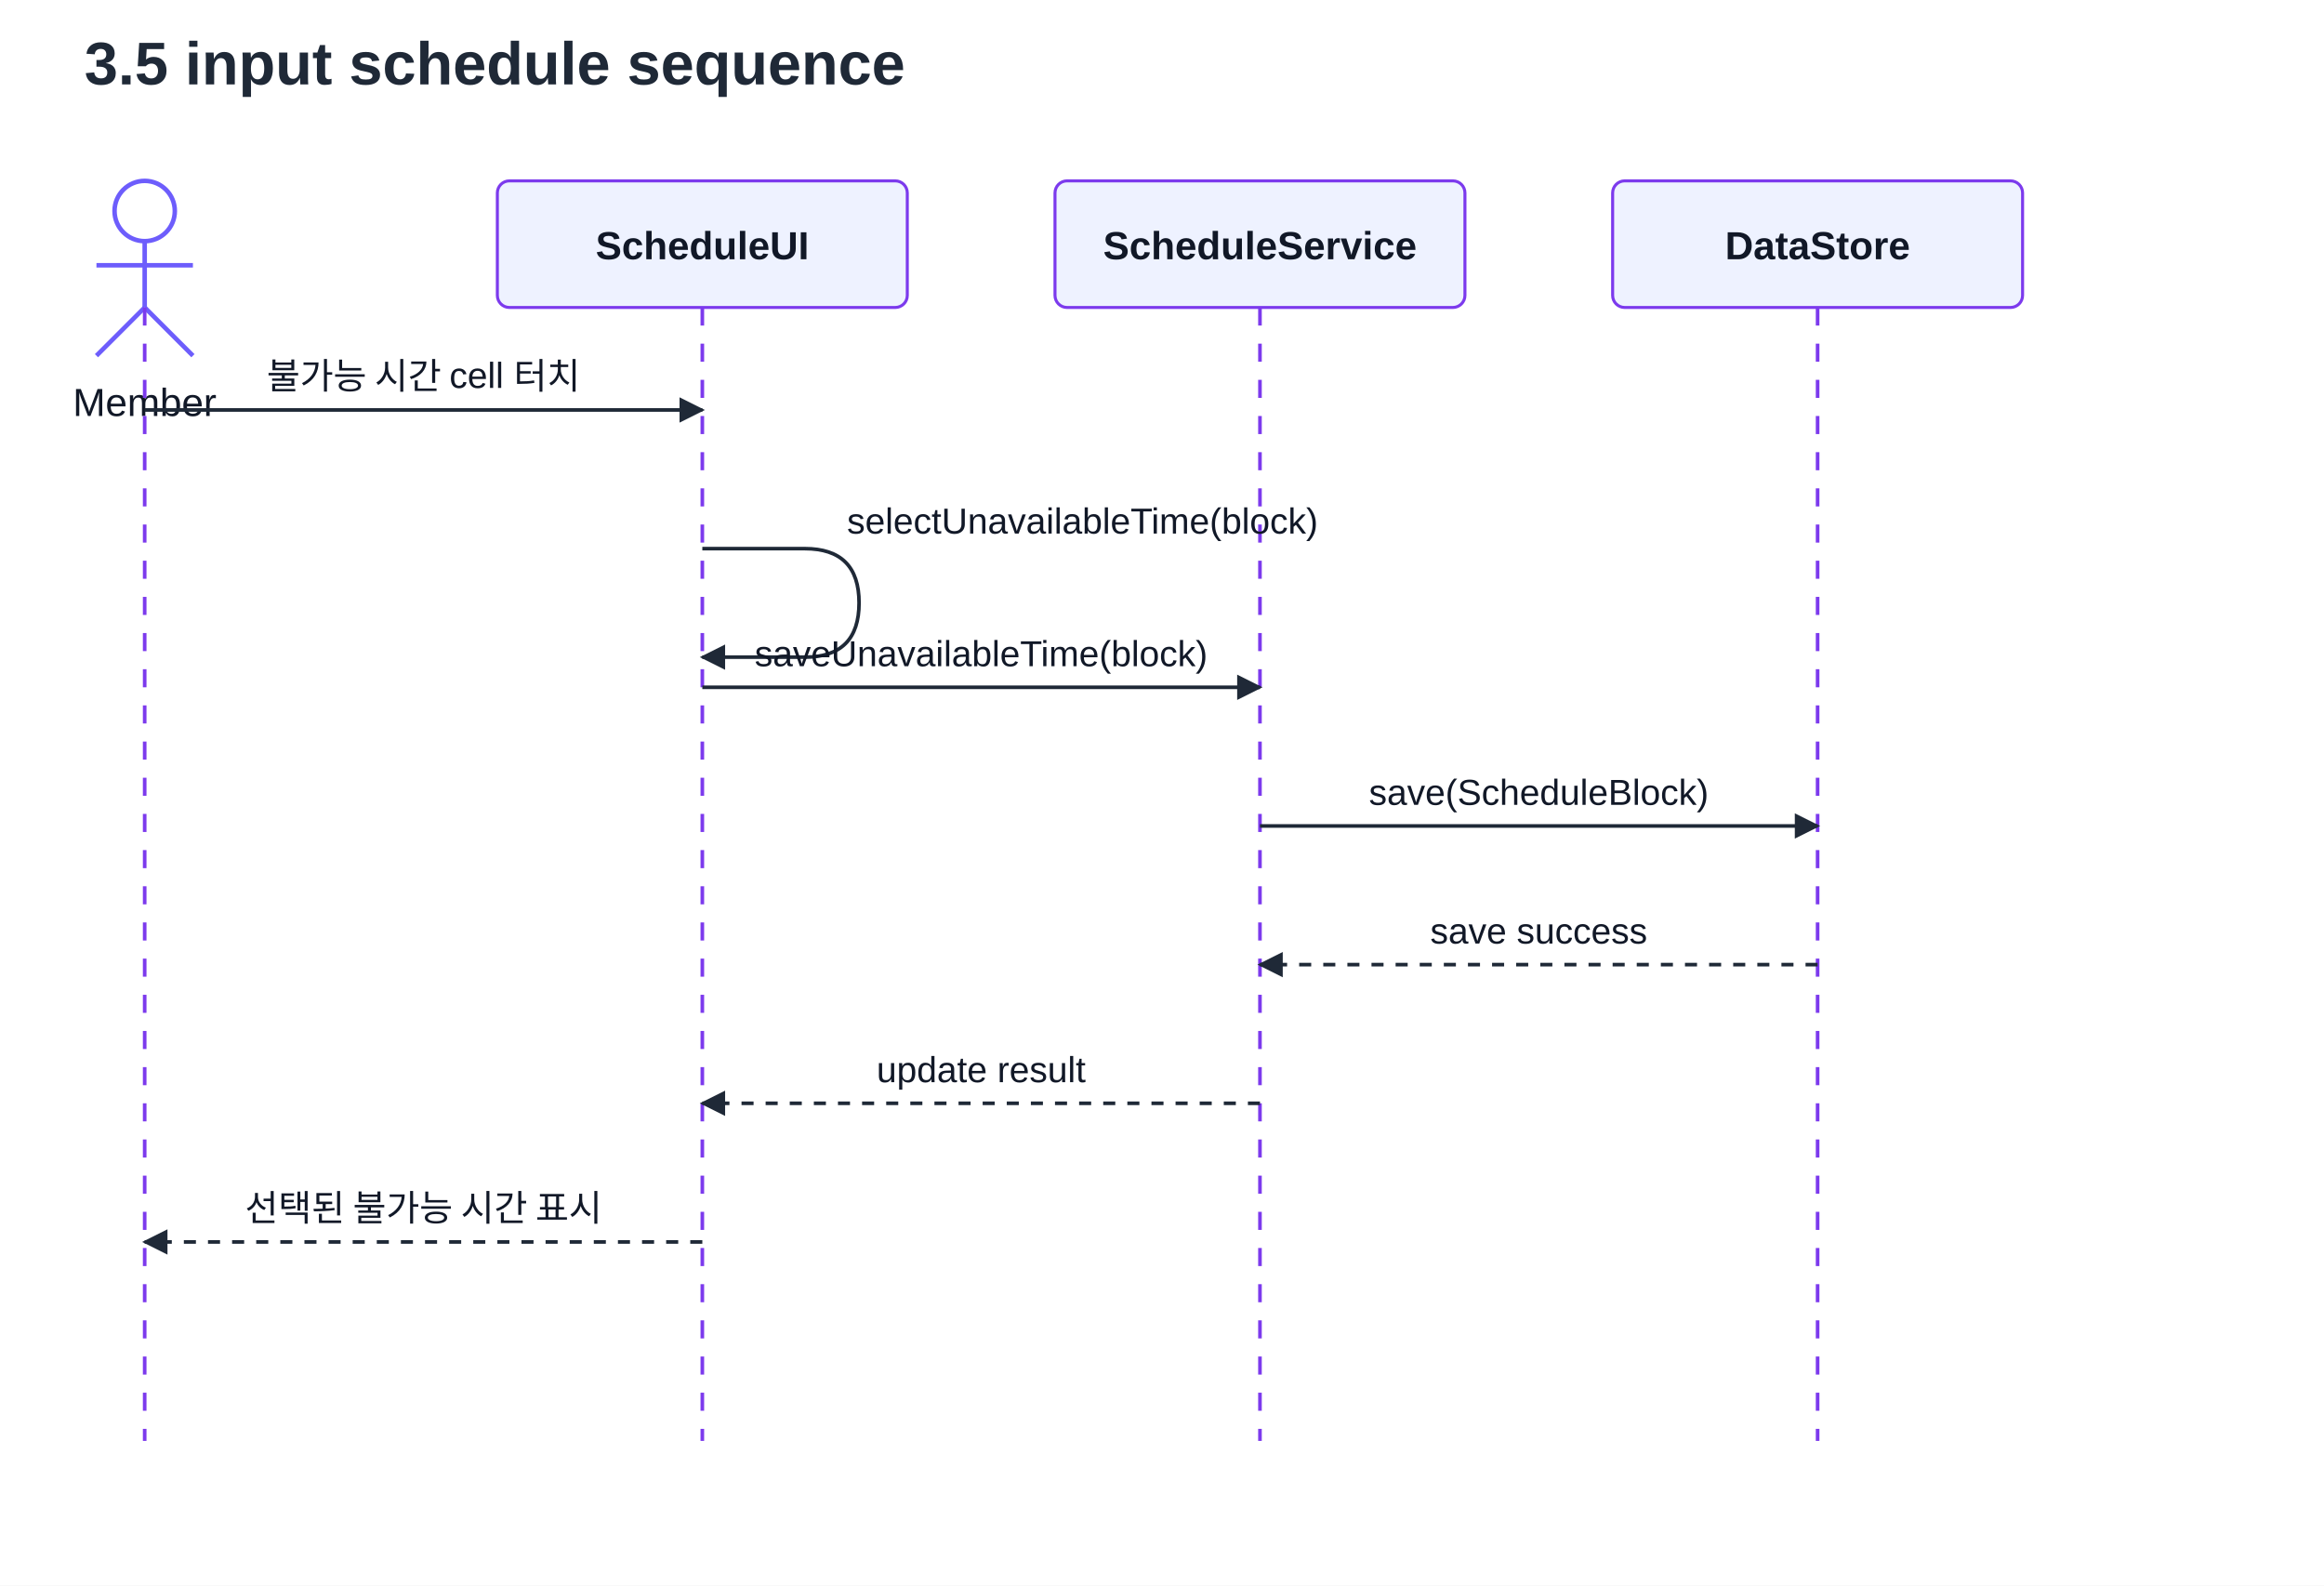
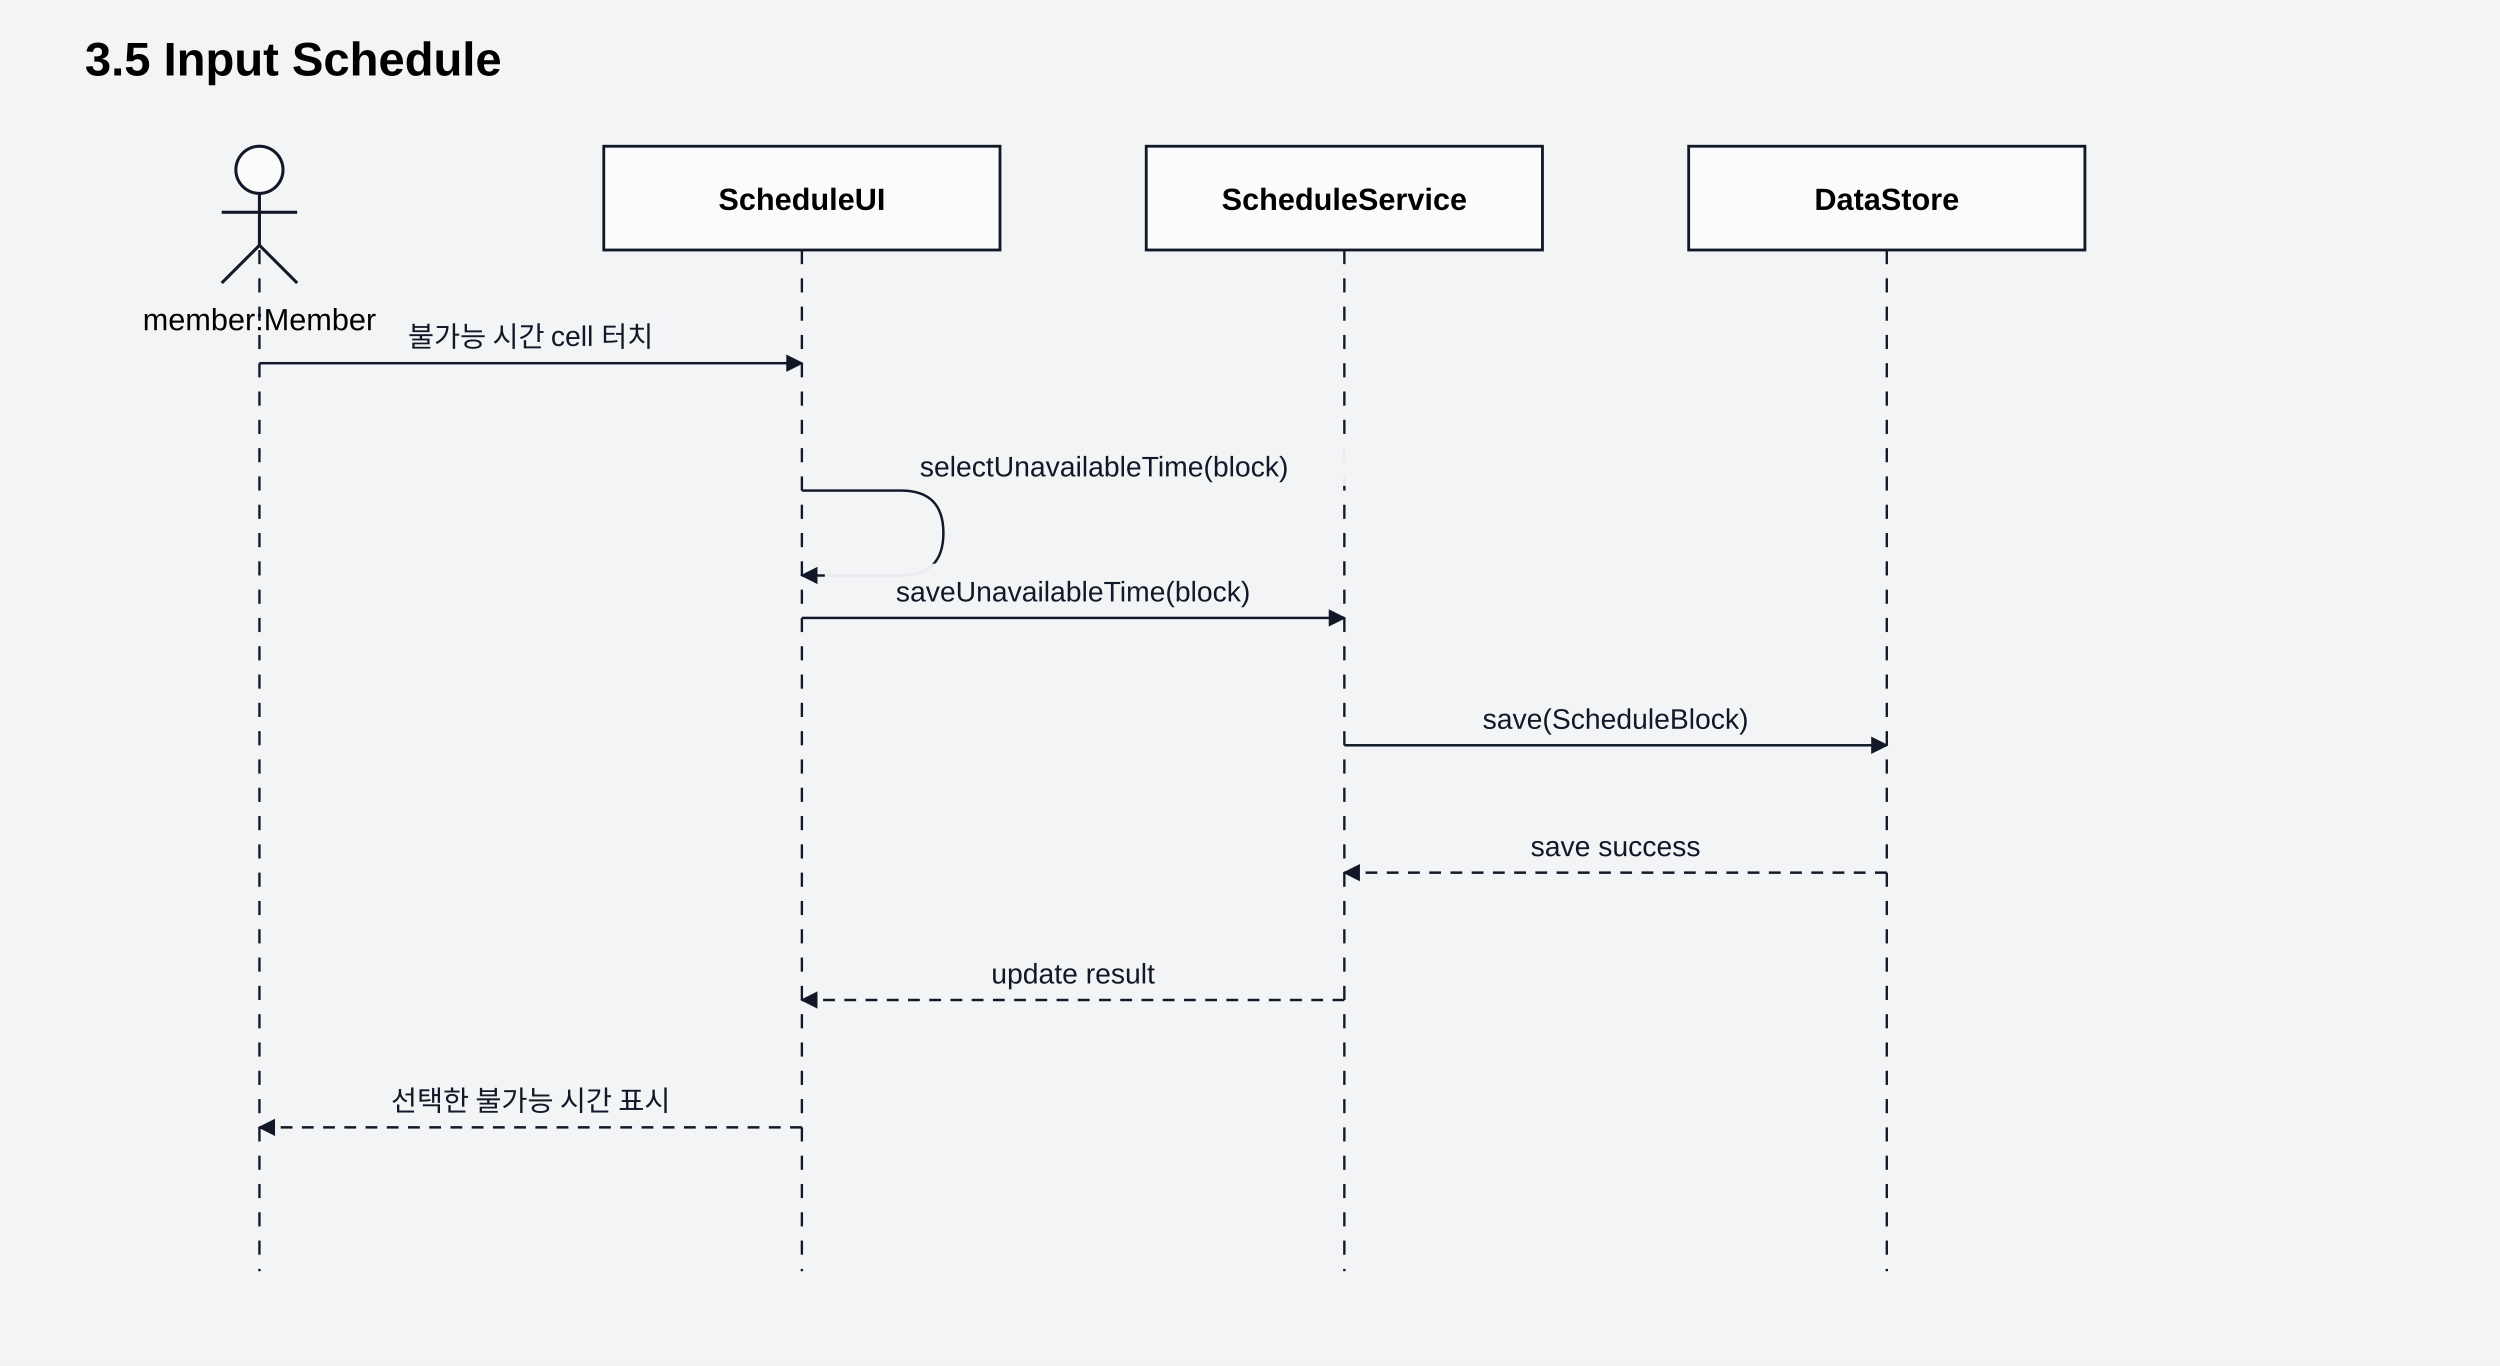
- <svg xmlns="http://www.w3.org/2000/svg" width="771" height="526" viewBox="0 0 771 526">
+ <svg xmlns="http://www.w3.org/2000/svg" width="1060" height="579" viewBox="0 0 1060 579">
  <defs>
-     <marker id="arrow" viewBox="0 0 10 10" refX="9" refY="5" markerWidth="7" markerHeight="7" orient="auto-start-reverse">
-       <path d="M0 0 L10 5 L0 10 z" fill="#1f2937" />
+     <marker id="arrow" viewBox="0 0 10 10" refX="9" refY="5" markerWidth="7" markerHeight="7" orient="auto">
+       <path d="M0 0 L10 5 L0 10 z" fill="#111827" />
+     </marker>
+     <marker id="hollowArrow" viewBox="0 0 10 10" refX="9" refY="5" markerWidth="7" markerHeight="7" orient="auto">
+       <path d="M0 0 L10 5 L0 10 z" fill="#fbfbfb" stroke="#111827" />
+     </marker>
+     <marker id="diamond" viewBox="0 0 16 10" refX="1" refY="5" markerWidth="11" markerHeight="9" orient="auto">
+       <path d="M1 5 L8 1 L15 5 L8 9 z" fill="#111827" stroke="#111827" />
    </marker>
  </defs>
-   <rect width="100%" height="100%" fill="#ffffff" />
-   <text x="28" y="28" font-family="Arial, sans-serif" font-size="20" font-weight="700" fill="#1f2937">3.5 input schedule sequence</text>
-   <circle cx="48" cy="70" r="10" fill="#fff" stroke="#6d5dfc" stroke-width="1.5" />
-   <line x1="48" y1="80" x2="48" y2="102" stroke="#6d5dfc" stroke-width="1.5" />
-   <line x1="32" y1="88" x2="64" y2="88" stroke="#6d5dfc" stroke-width="1.5" />
-   <line x1="48" y1="102" x2="32" y2="118" stroke="#6d5dfc" stroke-width="1.5" />
-   <line x1="48" y1="102" x2="64" y2="118" stroke="#6d5dfc" stroke-width="1.5" />
-   <text x="48" y="138" text-anchor="middle" font-family="Arial, sans-serif" font-size="13" fill="#111827">Member</text>
-   <line x1="48" y1="102" x2="48" y2="478" stroke="#7c3aed" stroke-width="1.2" stroke-dasharray="6 6" />
-   <rect x="165" y="60" width="136" height="42" rx="4" fill="#eef2ff" stroke="#7c3aed" stroke-width="1" />
-   <text x="233" y="86" text-anchor="middle" font-family="Arial, sans-serif" font-size="13" font-weight="700" fill="#111827">ScheduleUI</text>
-   <line x1="233" y1="102" x2="233" y2="478" stroke="#7c3aed" stroke-width="1.2" stroke-dasharray="6 6" />
-   <rect x="350" y="60" width="136" height="42" rx="4" fill="#eef2ff" stroke="#7c3aed" stroke-width="1" />
-   <text x="418" y="86" text-anchor="middle" font-family="Arial, sans-serif" font-size="13" font-weight="700" fill="#111827">ScheduleService</text>
-   <line x1="418" y1="102" x2="418" y2="478" stroke="#7c3aed" stroke-width="1.2" stroke-dasharray="6 6" />
-   <rect x="535" y="60" width="136" height="42" rx="4" fill="#eef2ff" stroke="#7c3aed" stroke-width="1" />
-   <text x="603" y="86" text-anchor="middle" font-family="Arial, sans-serif" font-size="13" font-weight="700" fill="#111827">DataStore</text>
-   <line x1="603" y1="102" x2="603" y2="478" stroke="#7c3aed" stroke-width="1.2" stroke-dasharray="6 6" />
-   <line x1="48" y1="136" x2="233" y2="136" stroke="#1f2937" stroke-width="1.2" marker-end="url(#arrow)" />
-   <text x="140.5" y="129" text-anchor="middle" font-family="Arial, sans-serif" font-size="12" fill="#111827">불가능 시간 cell 터치</text>
-   <path d="M233 182 h34 q18 0 18 18 q0 18 -18 18 h-34" fill="none" stroke="#1f2937" stroke-width="1.2" marker-end="url(#arrow)" />
-   <text x="281" y="177" font-family="Arial, sans-serif" font-size="12" fill="#111827">selectUnavailableTime(block)</text>
-   <line x1="233" y1="228" x2="418" y2="228" stroke="#1f2937" stroke-width="1.2" marker-end="url(#arrow)" />
-   <text x="325.5" y="221" text-anchor="middle" font-family="Arial, sans-serif" font-size="12" fill="#111827">saveUnavailableTime(block)</text>
-   <line x1="418" y1="274" x2="603" y2="274" stroke="#1f2937" stroke-width="1.2" marker-end="url(#arrow)" />
-   <text x="510.5" y="267" text-anchor="middle" font-family="Arial, sans-serif" font-size="12" fill="#111827">save(ScheduleBlock)</text>
-   <line x1="603" y1="320" x2="418" y2="320" stroke="#1f2937" stroke-width="1.2" marker-end="url(#arrow)" stroke-dasharray="4 4" />
-   <text x="510.5" y="313" text-anchor="middle" font-family="Arial, sans-serif" font-size="12" fill="#111827">save success</text>
-   <line x1="418" y1="366" x2="233" y2="366" stroke="#1f2937" stroke-width="1.2" marker-end="url(#arrow)" stroke-dasharray="4 4" />
-   <text x="325.5" y="359" text-anchor="middle" font-family="Arial, sans-serif" font-size="12" fill="#111827">update result</text>
-   <line x1="233" y1="412" x2="48" y2="412" stroke="#1f2937" stroke-width="1.2" marker-end="url(#arrow)" stroke-dasharray="4 4" />
-   <text x="140.5" y="405" text-anchor="middle" font-family="Arial, sans-serif" font-size="12" fill="#111827">선택된 불가능 시간 표시</text>
+   <rect width="100%" height="100%" fill="#f3f4f6" />
+   <text x="36" y="32" font-family="Arial, sans-serif" font-size="20" font-weight="700">3.5 Input Schedule</text>
+   <circle cx="110" cy="72" r="10" fill="#fbfbfb" stroke="#111827" stroke-width="1.3" />
+   <line x1="110" y1="82" x2="110" y2="104" stroke="#111827" stroke-width="1.3" />
+   <line x1="94" y1="90" x2="126" y2="90" stroke="#111827" stroke-width="1.3" />
+   <line x1="110" y1="104" x2="94" y2="120" stroke="#111827" stroke-width="1.3" />
+   <line x1="110" y1="104" x2="126" y2="120" stroke="#111827" stroke-width="1.3" />
+   <text x="110" y="140" text-anchor="middle" font-family="Arial, sans-serif" font-size="13">member:Member</text>
+   <line x1="110" y1="106" x2="110" y2="539" stroke="#111827" stroke-width="1" stroke-dasharray="6 6" />
+   <rect x="256" y="62" width="168" height="44" fill="#fbfbfb" stroke="#111827" stroke-width="1.2" />
+   <text x="340" y="89" text-anchor="middle" font-family="Arial, sans-serif" font-size="13" font-weight="700">ScheduleUI</text>
+   <line x1="340" y1="106" x2="340" y2="539" stroke="#111827" stroke-width="1" stroke-dasharray="6 6" />
+   <rect x="486" y="62" width="168" height="44" fill="#fbfbfb" stroke="#111827" stroke-width="1.2" />
+   <text x="570" y="89" text-anchor="middle" font-family="Arial, sans-serif" font-size="13" font-weight="700">ScheduleService</text>
+   <line x1="570" y1="106" x2="570" y2="539" stroke="#111827" stroke-width="1" stroke-dasharray="6 6" />
+   <rect x="716" y="62" width="168" height="44" fill="#fbfbfb" stroke="#111827" stroke-width="1.2" />
+   <text x="800" y="89" text-anchor="middle" font-family="Arial, sans-serif" font-size="13" font-weight="700">DataStore</text>
+   <line x1="800" y1="106" x2="800" y2="539" stroke="#111827" stroke-width="1" stroke-dasharray="6 6" />
+   <line x1="110" y1="154" x2="340" y2="154" stroke="#111827" stroke-width="1.05" marker-end="url(#arrow)" />
+   <rect x="165.08" y="131" width="119.84" height="20" fill="#f3f4f6" opacity="0.96" />
+   <text x="225" y="147" text-anchor="middle" font-family="Arial, sans-serif" font-size="12" font-weight="400" fill="#111827">불가능 시간 cell 터치</text>
+   <path d="M340 208 h42 q18 0 18 18 q0 18 -18 18 h-42" fill="none" stroke="#111827" stroke-width="1.05" marker-end="url(#arrow)" />
+   <rect x="387" y="186" width="225.68" height="20" fill="#f3f4f6" opacity="0.96" />
+   <text x="390" y="202" text-anchor="start" font-family="Arial, sans-serif" font-size="12" font-weight="400" fill="#111827">selectUnavailableTime(block)</text>
+   <line x1="340" y1="262" x2="570" y2="262" stroke="#111827" stroke-width="1.05" marker-end="url(#arrow)" />
+   <rect x="349.72" y="239" width="210.56" height="20" fill="#f3f4f6" opacity="0.96" />
+   <text x="455" y="255" text-anchor="middle" font-family="Arial, sans-serif" font-size="12" font-weight="400" fill="#111827">saveUnavailableTime(block)</text>
+   <line x1="570" y1="316" x2="800" y2="316" stroke="#111827" stroke-width="1.05" marker-end="url(#arrow)" />
+   <rect x="606.18" y="293" width="157.64" height="20" fill="#f3f4f6" opacity="0.96" />
+   <text x="685" y="309" text-anchor="middle" font-family="Arial, sans-serif" font-size="12" font-weight="400" fill="#111827">save(ScheduleBlock)</text>
+   <line x1="800" y1="370" x2="570" y2="370" stroke="#111827" stroke-width="1.05" marker-end="url(#arrow)" stroke-dasharray="5 4" />
+   <rect x="632.64" y="347" width="104.72" height="20" fill="#f3f4f6" opacity="0.96" />
+   <text x="685" y="363" text-anchor="middle" font-family="Arial, sans-serif" font-size="12" font-weight="400" fill="#111827">save success</text>
+   <line x1="570" y1="424" x2="340" y2="424" stroke="#111827" stroke-width="1.05" marker-end="url(#arrow)" stroke-dasharray="5 4" />
+   <rect x="398.86" y="401" width="112.28" height="20" fill="#f3f4f6" opacity="0.96" />
+   <text x="455" y="417" text-anchor="middle" font-family="Arial, sans-serif" font-size="12" font-weight="400" fill="#111827">update result</text>
+   <line x1="340" y1="478" x2="110" y2="478" stroke="#111827" stroke-width="1.05" marker-end="url(#arrow)" stroke-dasharray="5 4" />
+   <rect x="168.86" y="455" width="112.28" height="20" fill="#f3f4f6" opacity="0.96" />
+   <text x="225" y="471" text-anchor="middle" font-family="Arial, sans-serif" font-size="12" font-weight="400" fill="#111827">선택한 불가능 시간 표시</text>
</svg>
